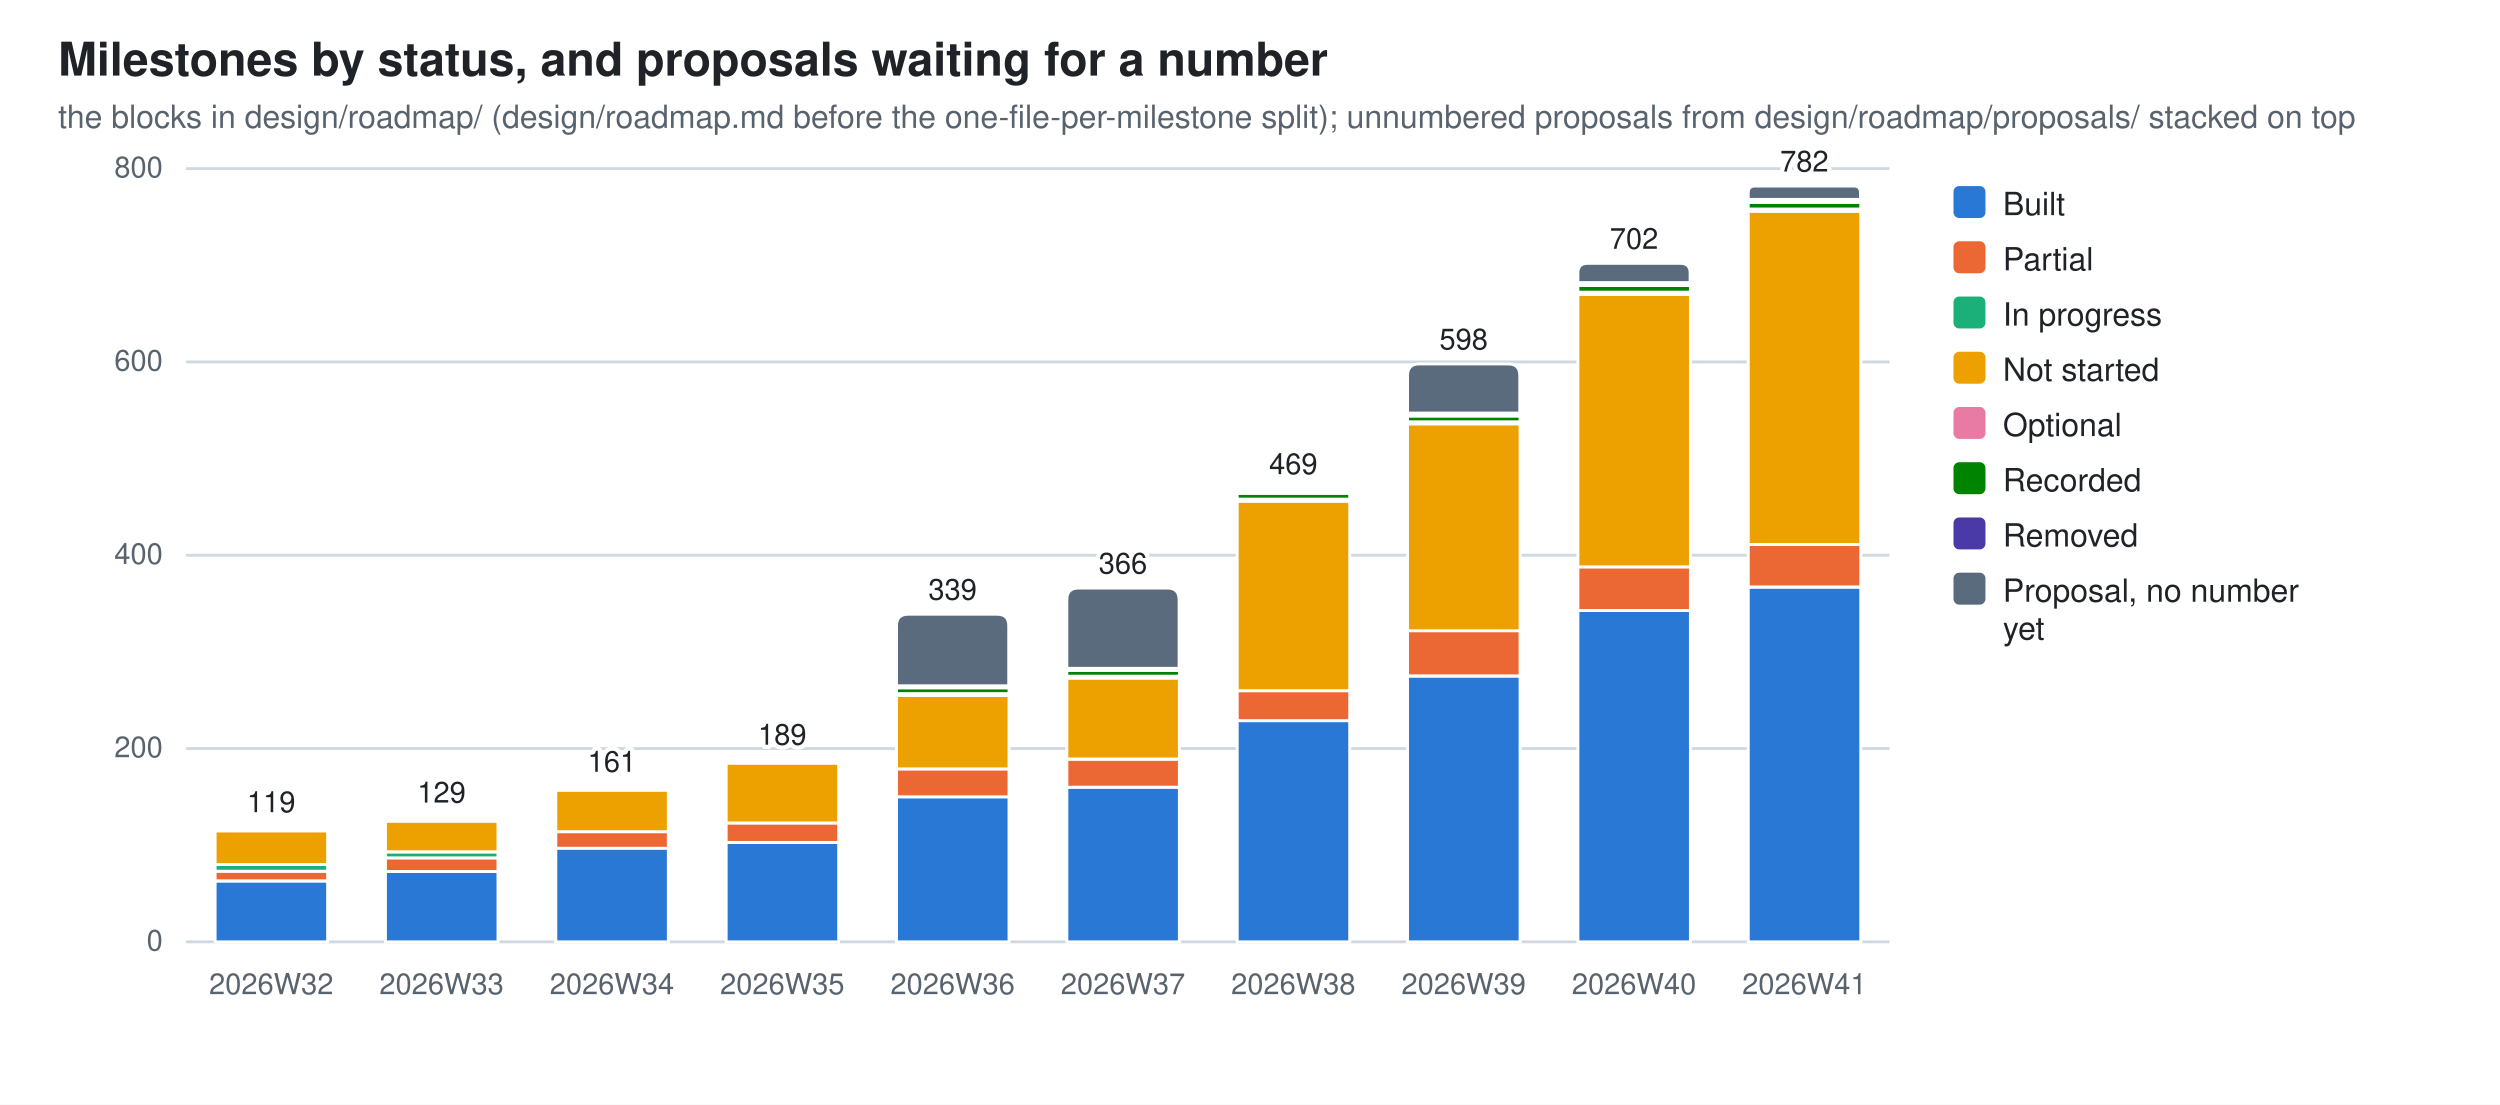
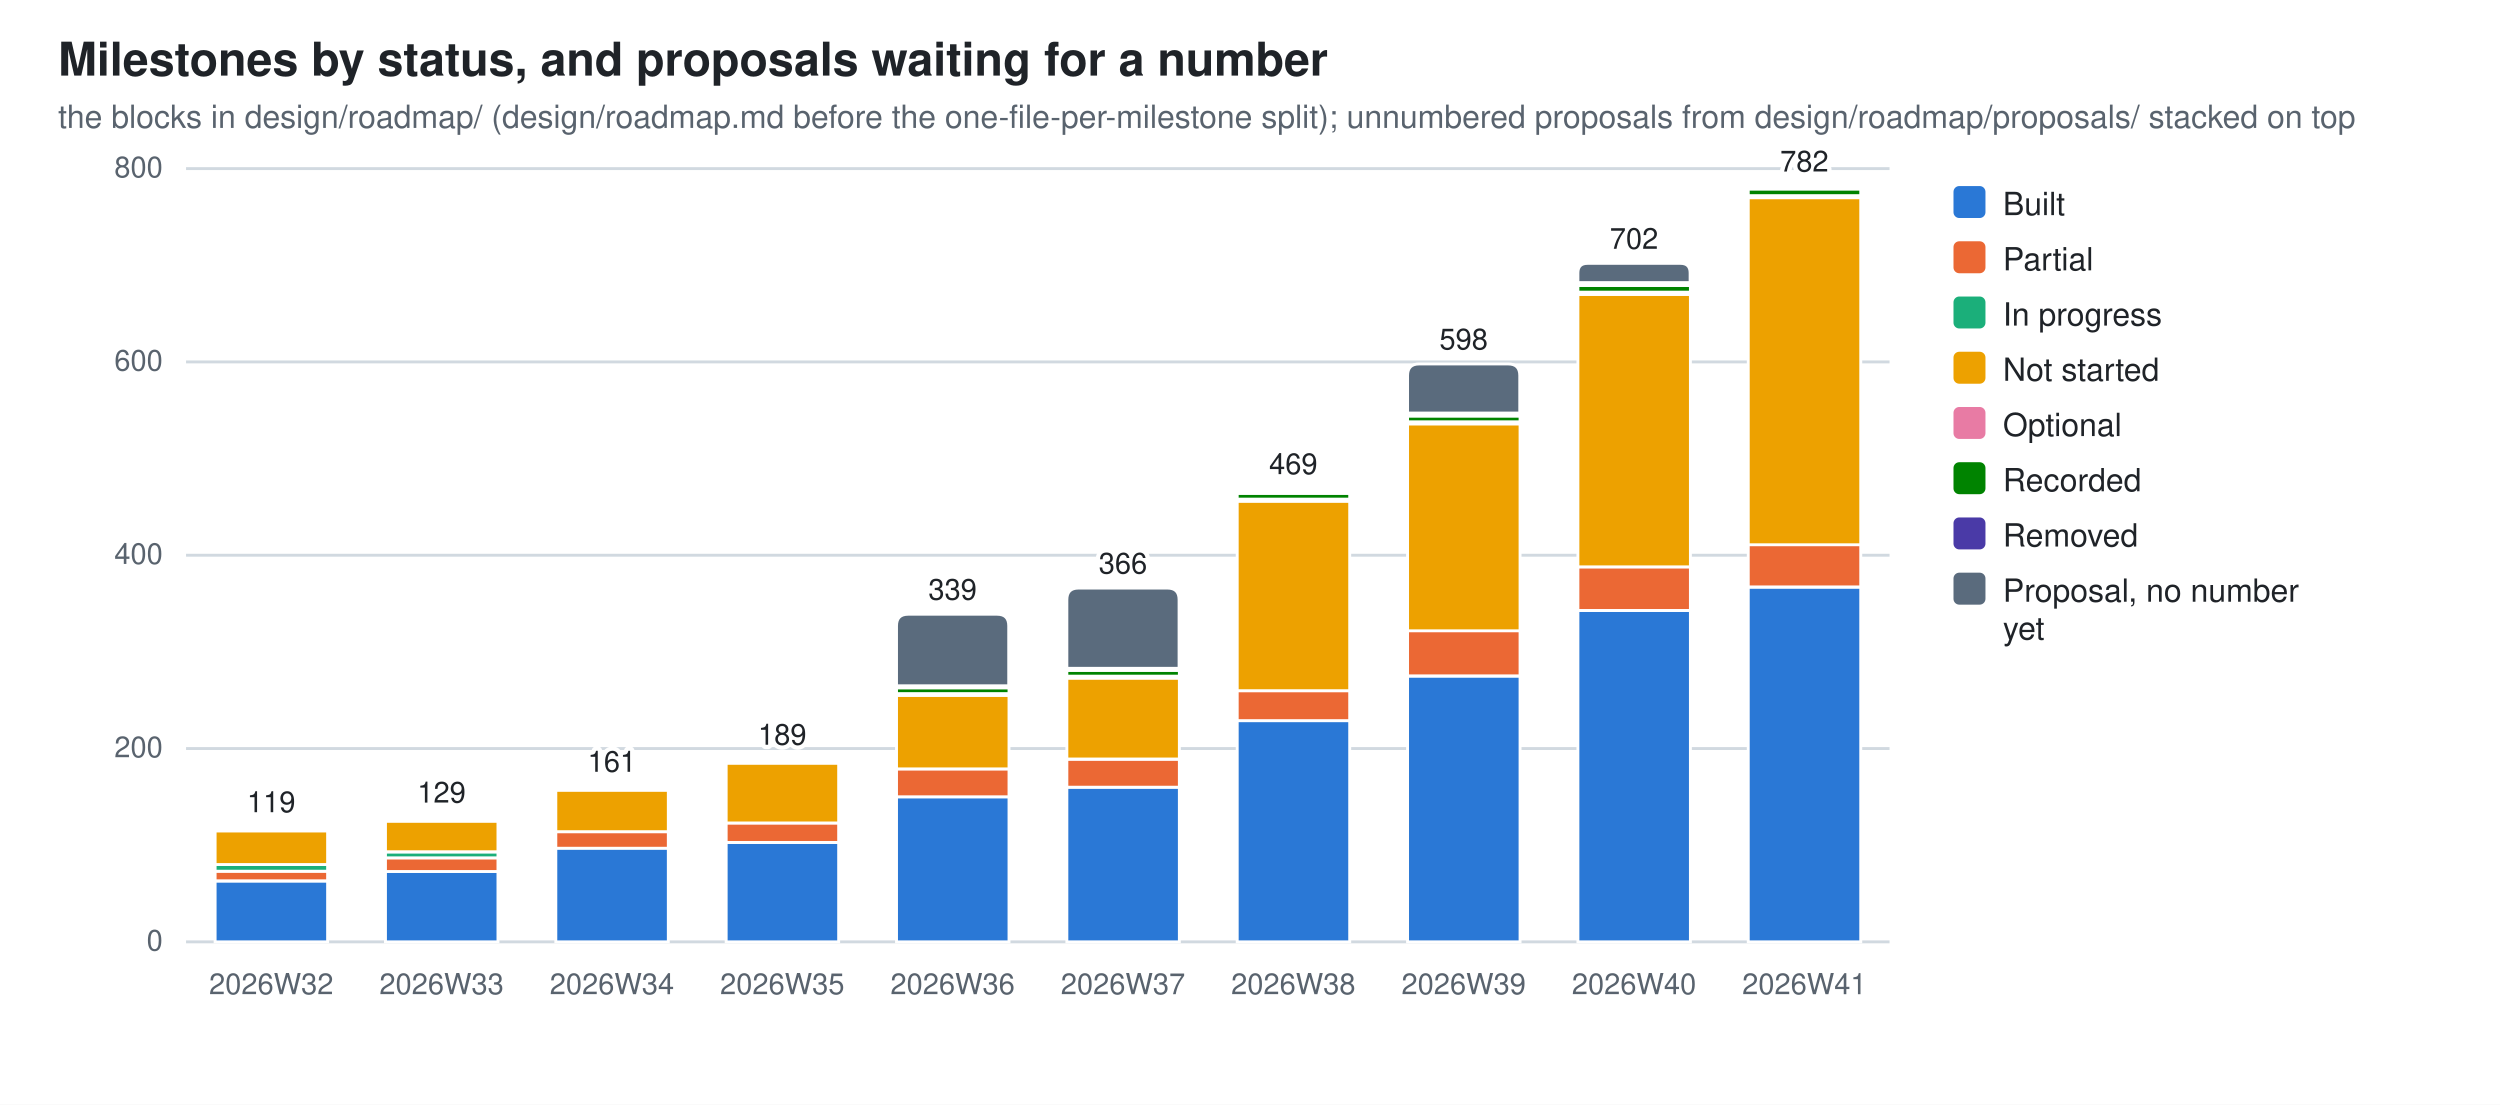
<svg xmlns="http://www.w3.org/2000/svg" width="860" height="380" viewBox="0 0 860 380" role="img" aria-label="Milestones by status, and proposals waiting for a number">
  <style>
  .bg{fill:#ffffff} .fg{fill:#1f2328} .mut{fill:#59636e} .grid{stroke:#d1d9e0}
  .seg{stroke:#ffffff;stroke-width:1}
  .val{paint-order:stroke;stroke:#ffffff;stroke-width:3px;stroke-linejoin:round}
  .s0{fill:#2a78d6}  .s1{fill:#eb6834}  .s2{fill:#1baf7a}  .s3{fill:#eda100}  .s4{fill:#e87ba4}  .s5{fill:#008300}  .s6{fill:#4a3aa7}  .s7{fill:#5a6b7d}
  @media (prefers-color-scheme: dark){
    .bg{fill:#0d1117} .fg{fill:#e6edf3} .mut{fill:#9198a1} .grid{stroke:#30363d}
    .seg{stroke:#0d1117} .val{stroke:#0d1117} .s0{fill:#3987e5} .s1{fill:#d95926} .s2{fill:#199e70} .s3{fill:#c98500} .s4{fill:#d55181} .s5{fill:#008300} .s6{fill:#9085e9} .s7{fill:#94a5b7}}
  text{font-family:-apple-system,BlinkMacSystemFont,"Segoe UI",Helvetica,Arial,sans-serif}
</style>
  <rect class="bg" width="860" height="380" />
  <text class="fg" x="20" y="26" font-size="16" font-weight="600">Milestones by status, and proposals waiting for a number</text>
  <text class="mut" x="20" y="44" font-size="11">the blocks in design/roadmap/ (design/roadmap.md before the one-file-per-milestone split); unnumbered proposals from design/roadmap/proposals/ stacked on top</text>
  <line class="grid" x1="64" y1="324.0" x2="650.0" y2="324.0" stroke-width="1" />
  <text class="mut" x="56" y="327.0" font-size="10" text-anchor="end">0</text>
  <line class="grid" x1="64" y1="257.5" x2="650.0" y2="257.5" stroke-width="1" />
  <text class="mut" x="56" y="260.5" font-size="10" text-anchor="end">200</text>
  <line class="grid" x1="64" y1="191.0" x2="650.0" y2="191.0" stroke-width="1" />
  <text class="mut" x="56" y="194.0" font-size="10" text-anchor="end">400</text>
  <line class="grid" x1="64" y1="124.5" x2="650.0" y2="124.5" stroke-width="1" />
  <text class="mut" x="56" y="127.5" font-size="10" text-anchor="end">600</text>
  <line class="grid" x1="64" y1="58.0" x2="650.0" y2="58.0" stroke-width="1" />
  <text class="mut" x="56" y="61.0" font-size="10" text-anchor="end">800</text>
  <rect class="seg s0" x="74.0" y="303.1" width="38.7" height="20.9" />
  <rect class="seg s1" x="74.0" y="299.7" width="38.7" height="3.3" />
  <rect class="seg s2" x="74.0" y="297.4" width="38.7" height="2.3" />
  <rect class="seg s3" x="74.0" y="285.8" width="38.7" height="11.6" />
  <rect class="seg s4" x="74.0" y="285.1" width="38.7" height="0.7" />
  <path class="seg s5" d="M74.0,285.1 V284.8 Q74.0,284.4 74.3,284.4 H112.3 Q112.6,284.4 112.6,284.8 V285.1 Z" />
  <text class="mut" x="93.3" y="342" font-size="10" text-anchor="middle">2026W32</text>
  <text class="fg val" x="93.3" y="279.4" font-size="10" text-anchor="middle">119</text>
  <rect class="seg s0" x="132.6" y="299.7" width="38.7" height="24.3" />
  <rect class="seg s1" x="132.6" y="295.1" width="38.7" height="4.7" />
  <rect class="seg s2" x="132.6" y="293.1" width="38.7" height="2.0" />
  <rect class="seg s3" x="132.6" y="282.4" width="38.7" height="10.6" />
  <rect class="seg s4" x="132.6" y="281.8" width="38.7" height="0.7" />
  <path class="seg s5" d="M132.6,281.8 V281.4 Q132.6,281.1 132.9,281.1 H170.9 Q171.2,281.1 171.2,281.4 V281.8 Z" />
  <text class="mut" x="151.9" y="342" font-size="10" text-anchor="middle">2026W33</text>
  <text class="fg val" x="151.9" y="276.1" font-size="10" text-anchor="middle">129</text>
  <rect class="seg s0" x="191.2" y="291.7" width="38.7" height="32.3" />
  <rect class="seg s1" x="191.2" y="286.1" width="38.7" height="5.7" />
  <rect class="seg s3" x="191.2" y="271.8" width="38.7" height="14.3" />
  <rect class="seg s4" x="191.2" y="271.1" width="38.7" height="0.7" />
  <path class="seg s5" d="M191.2,271.1 V270.8 Q191.2,270.5 191.5,270.5 H229.5 Q229.8,270.5 229.8,270.8 V271.1 Z" />
  <text class="mut" x="210.5" y="342" font-size="10" text-anchor="middle">2026W34</text>
  <text class="fg val" x="210.5" y="265.5" font-size="10" text-anchor="middle">161</text>
  <rect class="seg s0" x="249.8" y="289.8" width="38.7" height="34.2" />
  <rect class="seg s1" x="249.8" y="283.1" width="38.7" height="6.7" />
  <rect class="seg s3" x="249.8" y="262.5" width="38.7" height="20.6" />
  <rect class="seg s4" x="249.8" y="261.8" width="38.7" height="0.7" />
  <path class="seg s5" d="M249.8,261.8 V261.5 Q249.8,261.2 250.1,261.2 H288.1 Q288.4,261.2 288.4,261.5 V261.8 Z" />
  <text class="mut" x="269.1" y="342" font-size="10" text-anchor="middle">2026W35</text>
  <text class="fg val" x="269.1" y="256.2" font-size="10" text-anchor="middle">189</text>
  <rect class="seg s0" x="308.4" y="274.1" width="38.7" height="49.9" />
  <rect class="seg s1" x="308.4" y="264.5" width="38.7" height="9.6" />
  <rect class="seg s3" x="308.4" y="239.2" width="38.7" height="25.3" />
  <rect class="seg s4" x="308.4" y="238.5" width="38.7" height="0.7" />
  <rect class="seg s5" x="308.4" y="236.6" width="38.7" height="2.0" />
  <rect class="seg s6" x="308.4" y="235.9" width="38.7" height="0.7" />
  <path class="seg s7" d="M308.4,235.9 V215.3 Q308.4,211.3 312.4,211.3 H343.0 Q347.0,211.3 347.0,215.3 V235.9 Z" />
  <text class="mut" x="327.7" y="342" font-size="10" text-anchor="middle">2026W36</text>
  <text class="fg val" x="327.7" y="206.3" font-size="10" text-anchor="middle">339</text>
  <rect class="seg s0" x="367.0" y="270.8" width="38.7" height="53.2" />
  <rect class="seg s1" x="367.0" y="261.2" width="38.7" height="9.6" />
  <rect class="seg s3" x="367.0" y="233.2" width="38.7" height="27.9" />
  <rect class="seg s4" x="367.0" y="232.6" width="38.7" height="0.7" />
  <rect class="seg s5" x="367.0" y="230.6" width="38.7" height="2.0" />
  <rect class="seg s6" x="367.0" y="229.9" width="38.7" height="0.7" />
  <path class="seg s7" d="M367.0,229.9 V206.3 Q367.0,202.3 371.0,202.3 H401.6 Q405.6,202.3 405.6,206.3 V229.9 Z" />
  <text class="mut" x="386.3" y="342" font-size="10" text-anchor="middle">2026W37</text>
  <text class="fg val" x="386.3" y="197.3" font-size="10" text-anchor="middle">366</text>
  <rect class="seg s0" x="425.6" y="247.9" width="38.7" height="76.1" />
  <rect class="seg s1" x="425.6" y="237.6" width="38.7" height="10.3" />
  <rect class="seg s3" x="425.6" y="172.4" width="38.7" height="65.2" />
  <rect class="seg s4" x="425.6" y="171.7" width="38.7" height="0.7" />
  <rect class="seg s5" x="425.6" y="169.7" width="38.7" height="2.0" />
  <rect class="seg s6" x="425.6" y="168.7" width="38.7" height="1.0" />
  <path class="seg s7" d="M425.6,168.7 V168.4 Q425.6,168.1 425.9,168.1 H463.9 Q464.2,168.1 464.2,168.4 V168.7 Z" />
  <text class="mut" x="444.9" y="342" font-size="10" text-anchor="middle">2026W38</text>
  <text class="fg val" x="444.9" y="163.1" font-size="10" text-anchor="middle">469</text>
  <rect class="seg s0" x="484.2" y="232.6" width="38.7" height="91.4" />
  <rect class="seg s1" x="484.2" y="216.9" width="38.7" height="15.6" />
  <rect class="seg s3" x="484.2" y="145.8" width="38.7" height="71.2" />
  <rect class="seg s4" x="484.2" y="145.1" width="38.7" height="0.7" />
  <rect class="seg s5" x="484.2" y="143.1" width="38.7" height="2.0" />
  <rect class="seg s6" x="484.2" y="142.1" width="38.7" height="1.0" />
  <path class="seg s7" d="M484.2,142.1 V129.2 Q484.2,125.2 488.2,125.2 H518.8 Q522.8,125.2 522.8,129.2 V142.1 Z" />
  <text class="mut" x="503.5" y="342" font-size="10" text-anchor="middle">2026W39</text>
  <text class="fg val" x="503.5" y="120.2" font-size="10" text-anchor="middle">598</text>
  <rect class="seg s0" x="542.8" y="210.0" width="38.7" height="114.0" />
  <rect class="seg s1" x="542.8" y="195.0" width="38.7" height="15.0" />
  <rect class="seg s3" x="542.8" y="101.2" width="38.7" height="93.8" />
  <rect class="seg s4" x="542.8" y="100.6" width="38.7" height="0.7" />
  <rect class="seg s5" x="542.8" y="98.2" width="38.7" height="2.3" />
  <rect class="seg s6" x="542.8" y="97.2" width="38.7" height="1.0" />
  <path class="seg s7" d="M542.8,97.2 V93.9 Q542.8,90.6 546.1,90.6 H578.1 Q581.4,90.6 581.4,93.9 V97.2 Z" />
  <text class="mut" x="562.1" y="342" font-size="10" text-anchor="middle">2026W40</text>
  <text class="fg val" x="562.1" y="85.6" font-size="10" text-anchor="middle">702</text>
  <rect class="seg s0" x="601.4" y="202.0" width="38.7" height="122.0" />
  <rect class="seg s1" x="601.4" y="187.3" width="38.7" height="14.6" />
-   <rect class="seg s3" x="601.4" y="72.6" width="38.7" height="114.7" />
-   <rect class="seg s4" x="601.4" y="72.0" width="38.7" height="0.7" />
-   <rect class="seg s5" x="601.4" y="69.6" width="38.7" height="2.3" />
-   <rect class="seg s6" x="601.4" y="68.6" width="38.7" height="1.0" />
-   <path class="seg s7" d="M601.4,68.6 V66.3 Q601.4,64.0 603.7,64.0 H637.7 Q640.0,64.0 640.0,66.3 V68.6 Z" />
+   <rect class="seg s3" x="601.4" y="68.0" width="38.7" height="119.4" />
+   <rect class="seg s4" x="601.4" y="67.3" width="38.7" height="0.7" />
+   <rect class="seg s5" x="601.4" y="65.0" width="38.7" height="2.3" />
+   <path class="seg s6" d="M601.4,65.0 V64.5 Q601.4,64.0 601.9,64.0 H639.5 Q640.0,64.0 640.0,64.5 V65.0 Z" />
  <text class="mut" x="620.7" y="342" font-size="10" text-anchor="middle">2026W41</text>
  <text class="fg val" x="620.7" y="59.0" font-size="10" text-anchor="middle">782</text>
  <rect class="s0" x="672" y="64" width="11" height="11" rx="2" />
  <text class="fg" y="74" font-size="11">
    <tspan x="689" dy="0">Built</tspan>
  </text>
  <rect class="s1" x="672" y="83" width="11" height="11" rx="2" />
  <text class="fg" y="93" font-size="11">
    <tspan x="689" dy="0">Partial</tspan>
  </text>
  <rect class="s2" x="672" y="102" width="11" height="11" rx="2" />
  <text class="fg" y="112" font-size="11">
    <tspan x="689" dy="0">In progress</tspan>
  </text>
  <rect class="s3" x="672" y="121" width="11" height="11" rx="2" />
  <text class="fg" y="131" font-size="11">
    <tspan x="689" dy="0">Not started</tspan>
  </text>
  <rect class="s4" x="672" y="140" width="11" height="11" rx="2" />
  <text class="fg" y="150" font-size="11">
    <tspan x="689" dy="0">Optional</tspan>
  </text>
  <rect class="s5" x="672" y="159" width="11" height="11" rx="2" />
  <text class="fg" y="169" font-size="11">
    <tspan x="689" dy="0">Recorded</tspan>
  </text>
  <rect class="s6" x="672" y="178" width="11" height="11" rx="2" />
  <text class="fg" y="188" font-size="11">
    <tspan x="689" dy="0">Removed</tspan>
  </text>
  <rect class="s7" x="672" y="197" width="11" height="11" rx="2" />
  <text class="fg" y="207" font-size="11">
    <tspan x="689" dy="0">Proposal, no number</tspan>
    <tspan x="689" dy="13">yet</tspan>
  </text>
</svg>
